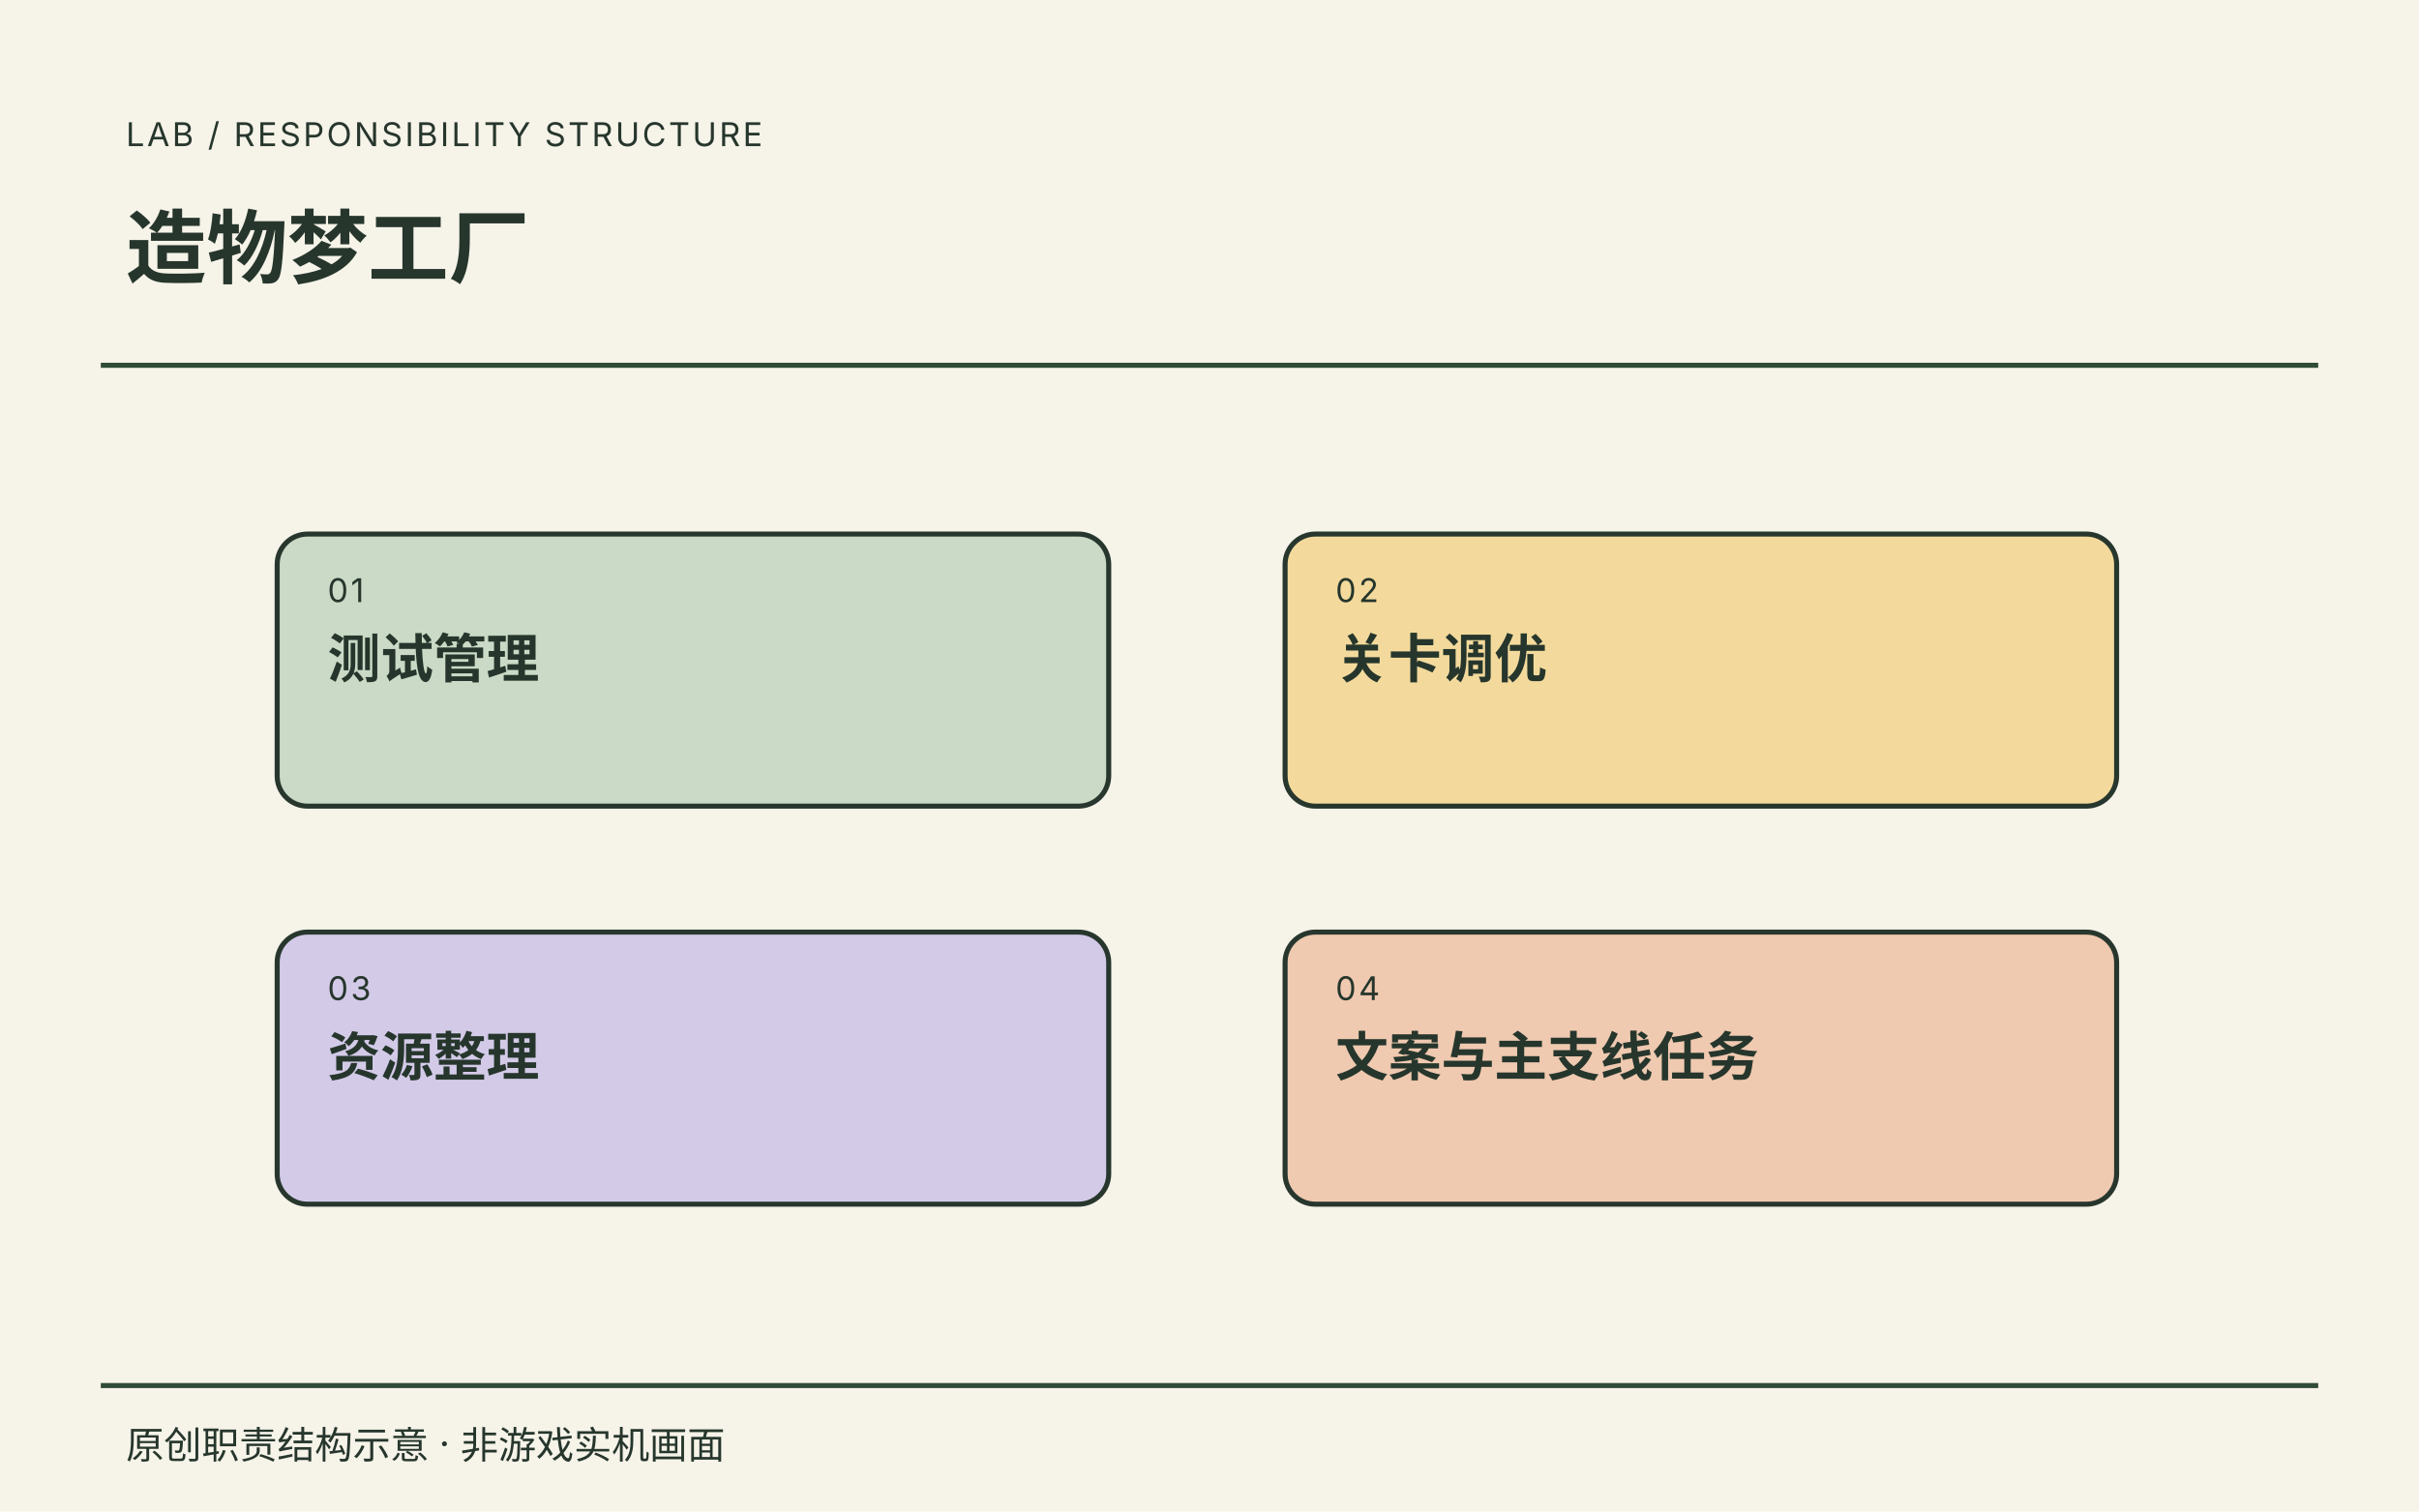
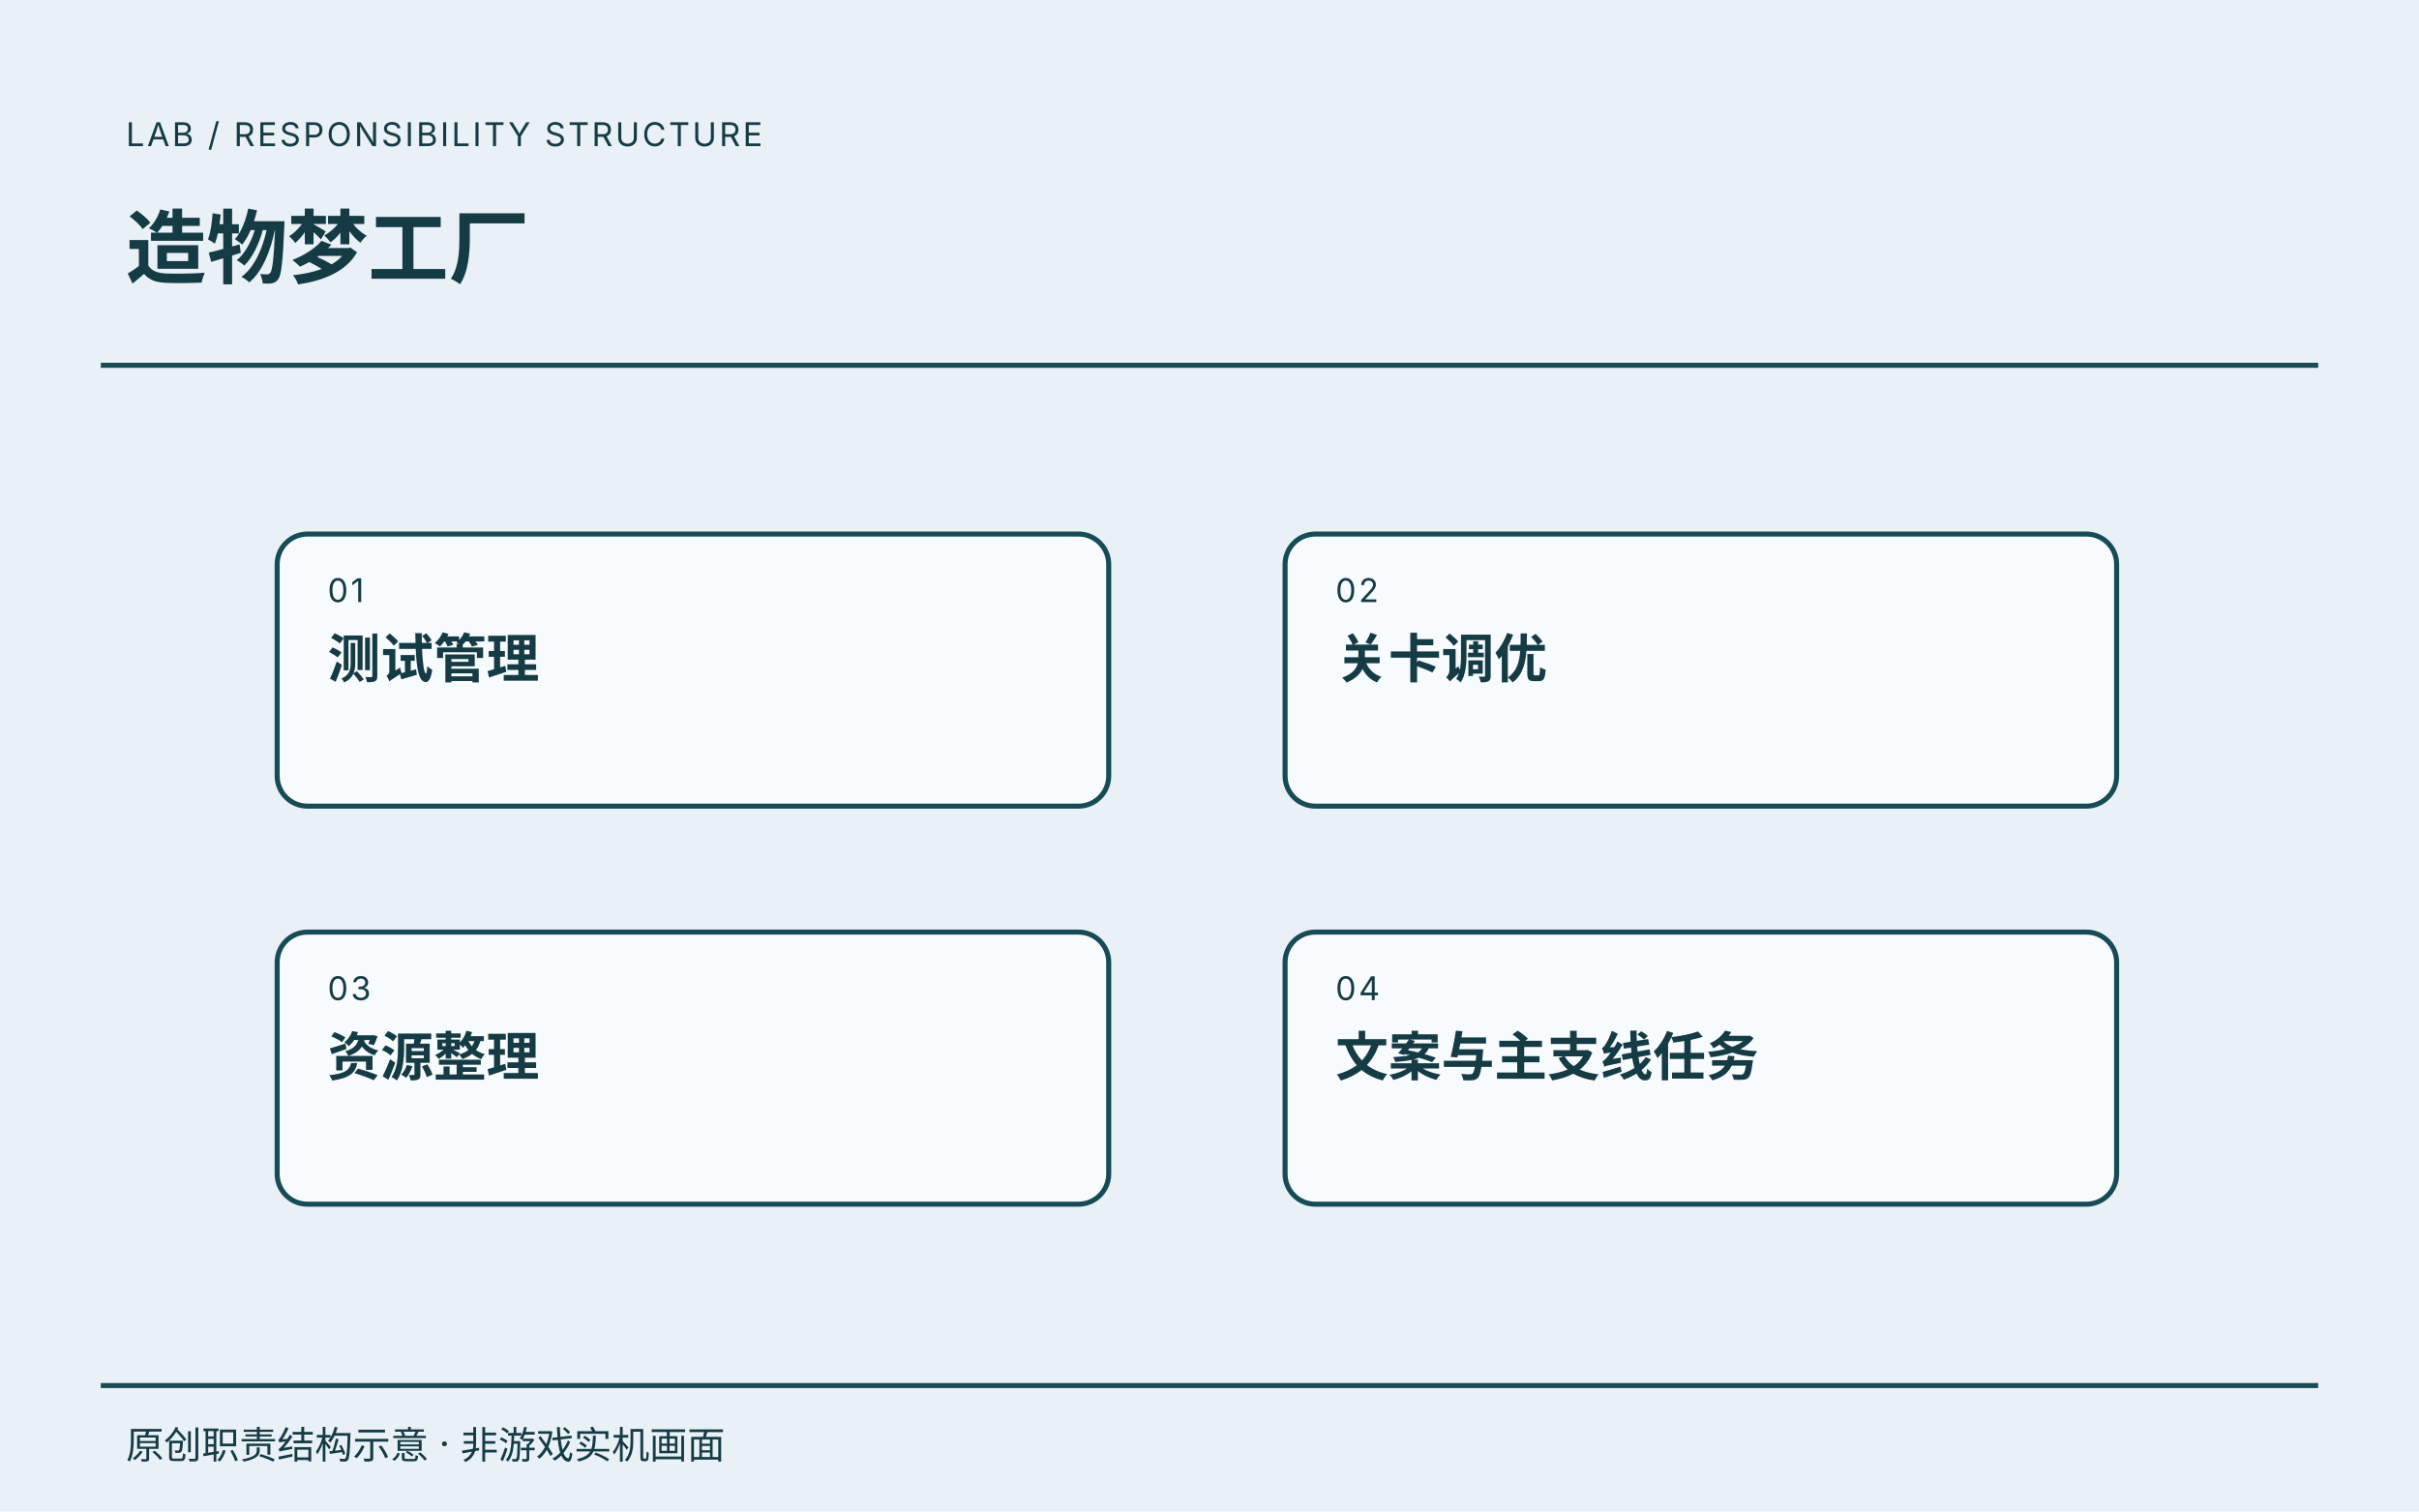
<svg xmlns="http://www.w3.org/2000/svg" width="960" height="600" viewBox="0 0 960 600">
-   <style>text{font-family:system-ui,-apple-system,'Microsoft YaHei',sans-serif;fill:#26362c}.title{font-size:32px;font-weight:700}.node{font-size:21px;font-weight:600}.number{font-size:13px;letter-spacing:1px}.caption{font-size:15px}</style>
-   <rect width="960" height="600" fill="#f6f3e9" />
-   <path d="M40 145H920M40 550H920" stroke="#304b37" stroke-width="2" />
+   <style>text{font-family:system-ui,-apple-system,'Microsoft YaHei',sans-serif;fill:#153b45}.title{font-size:32px;font-weight:700}.node{font-size:21px;font-weight:600}.number{font-size:13px;letter-spacing:1px}.caption{font-size:15px}</style>
+   <rect width="960" height="600" fill="#e9f0f6" />
+   <path d="M40 145H920M40 550H920" stroke="#174b55" stroke-width="2" />
  <text x="50" y="58" class="number">LAB / RESPONSIBILITY STRUCTURE</text>
  <text x="50" y="110" class="title">
    <tspan x="50" dy="0">造物梦工厂</tspan>
  </text>
  <g>
-     <rect x="110" y="212" width="330" height="108" rx="12" fill="#cadac6" stroke="#28372e" stroke-width="2" />
+     <rect x="110" y="212" width="330" height="108" rx="12" fill="#f8fbfe" stroke="#174b55" stroke-width="2" />
    <text x="130" y="239" class="number">01</text>
    <text x="130" y="269" class="node">
      <tspan x="130" dy="0">测试管理</tspan>
    </text>
  </g>
  <g>
-     <rect x="510" y="212" width="330" height="108" rx="12" fill="#f3da9c" stroke="#28372e" stroke-width="2" />
+     <rect x="510" y="212" width="330" height="108" rx="12" fill="#f8fbfe" stroke="#174b55" stroke-width="2" />
    <text x="530" y="239" class="number">02</text>
    <text x="530" y="269" class="node">
      <tspan x="530" dy="0">关卡调优</tspan>
    </text>
  </g>
  <g>
-     <rect x="110" y="370" width="330" height="108" rx="12" fill="#d3cae8" stroke="#28372e" stroke-width="2" />
+     <rect x="110" y="370" width="330" height="108" rx="12" fill="#f8fbfe" stroke="#174b55" stroke-width="2" />
    <text x="130" y="397" class="number">03</text>
    <text x="130" y="427" class="node">
      <tspan x="130" dy="0">资源整理</tspan>
    </text>
  </g>
  <g>
-     <rect x="510" y="370" width="330" height="108" rx="12" fill="#efc9b0" stroke="#28372e" stroke-width="2" />
+     <rect x="510" y="370" width="330" height="108" rx="12" fill="#f8fbfe" stroke="#174b55" stroke-width="2" />
    <text x="530" y="397" class="number">04</text>
    <text x="530" y="427" class="node">
      <tspan x="530" dy="0">文案与主支线任务</tspan>
    </text>
  </g>
  <text x="50" y="579" class="caption">原创职责结构示意 · 非游戏实机画面</text>
</svg>
